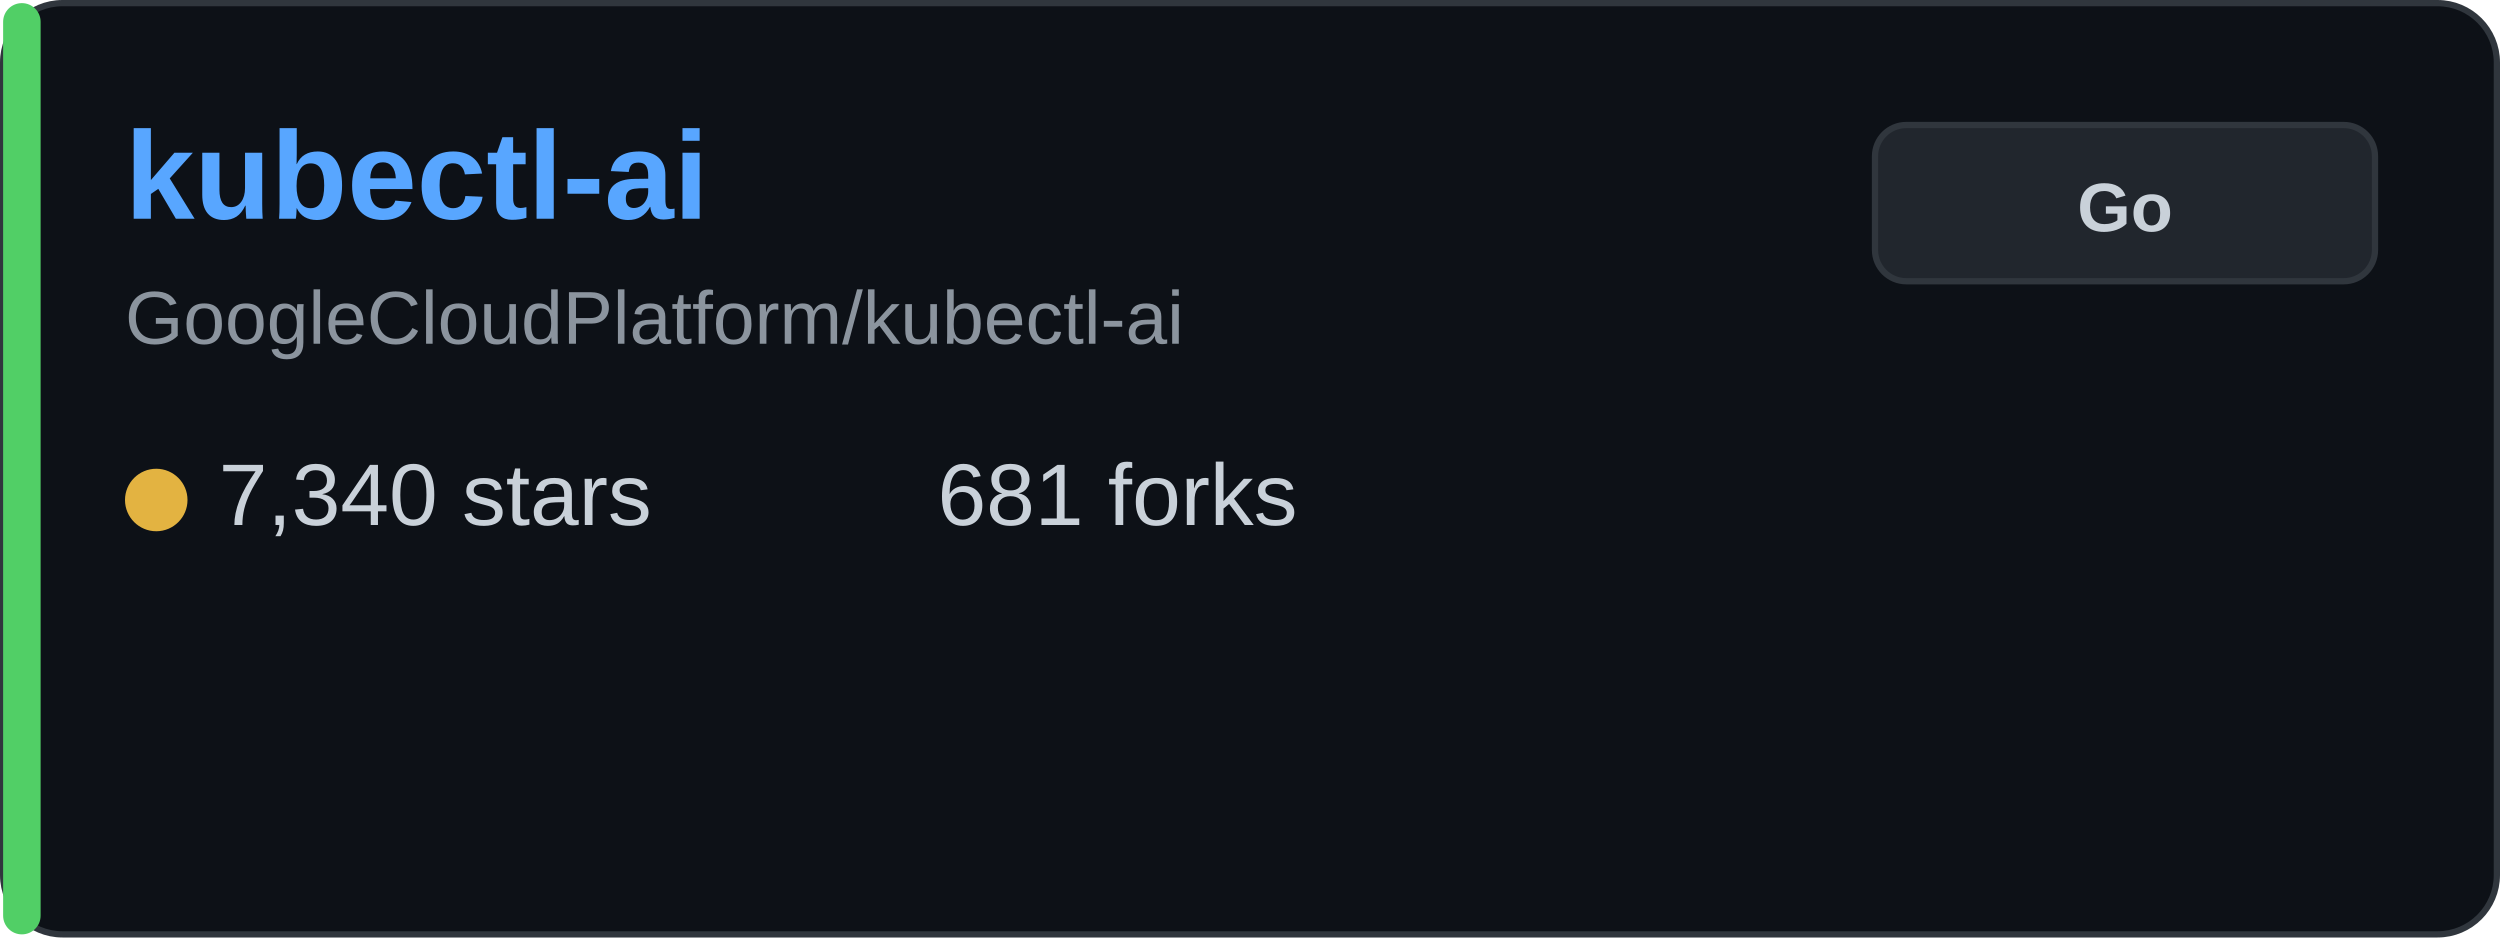
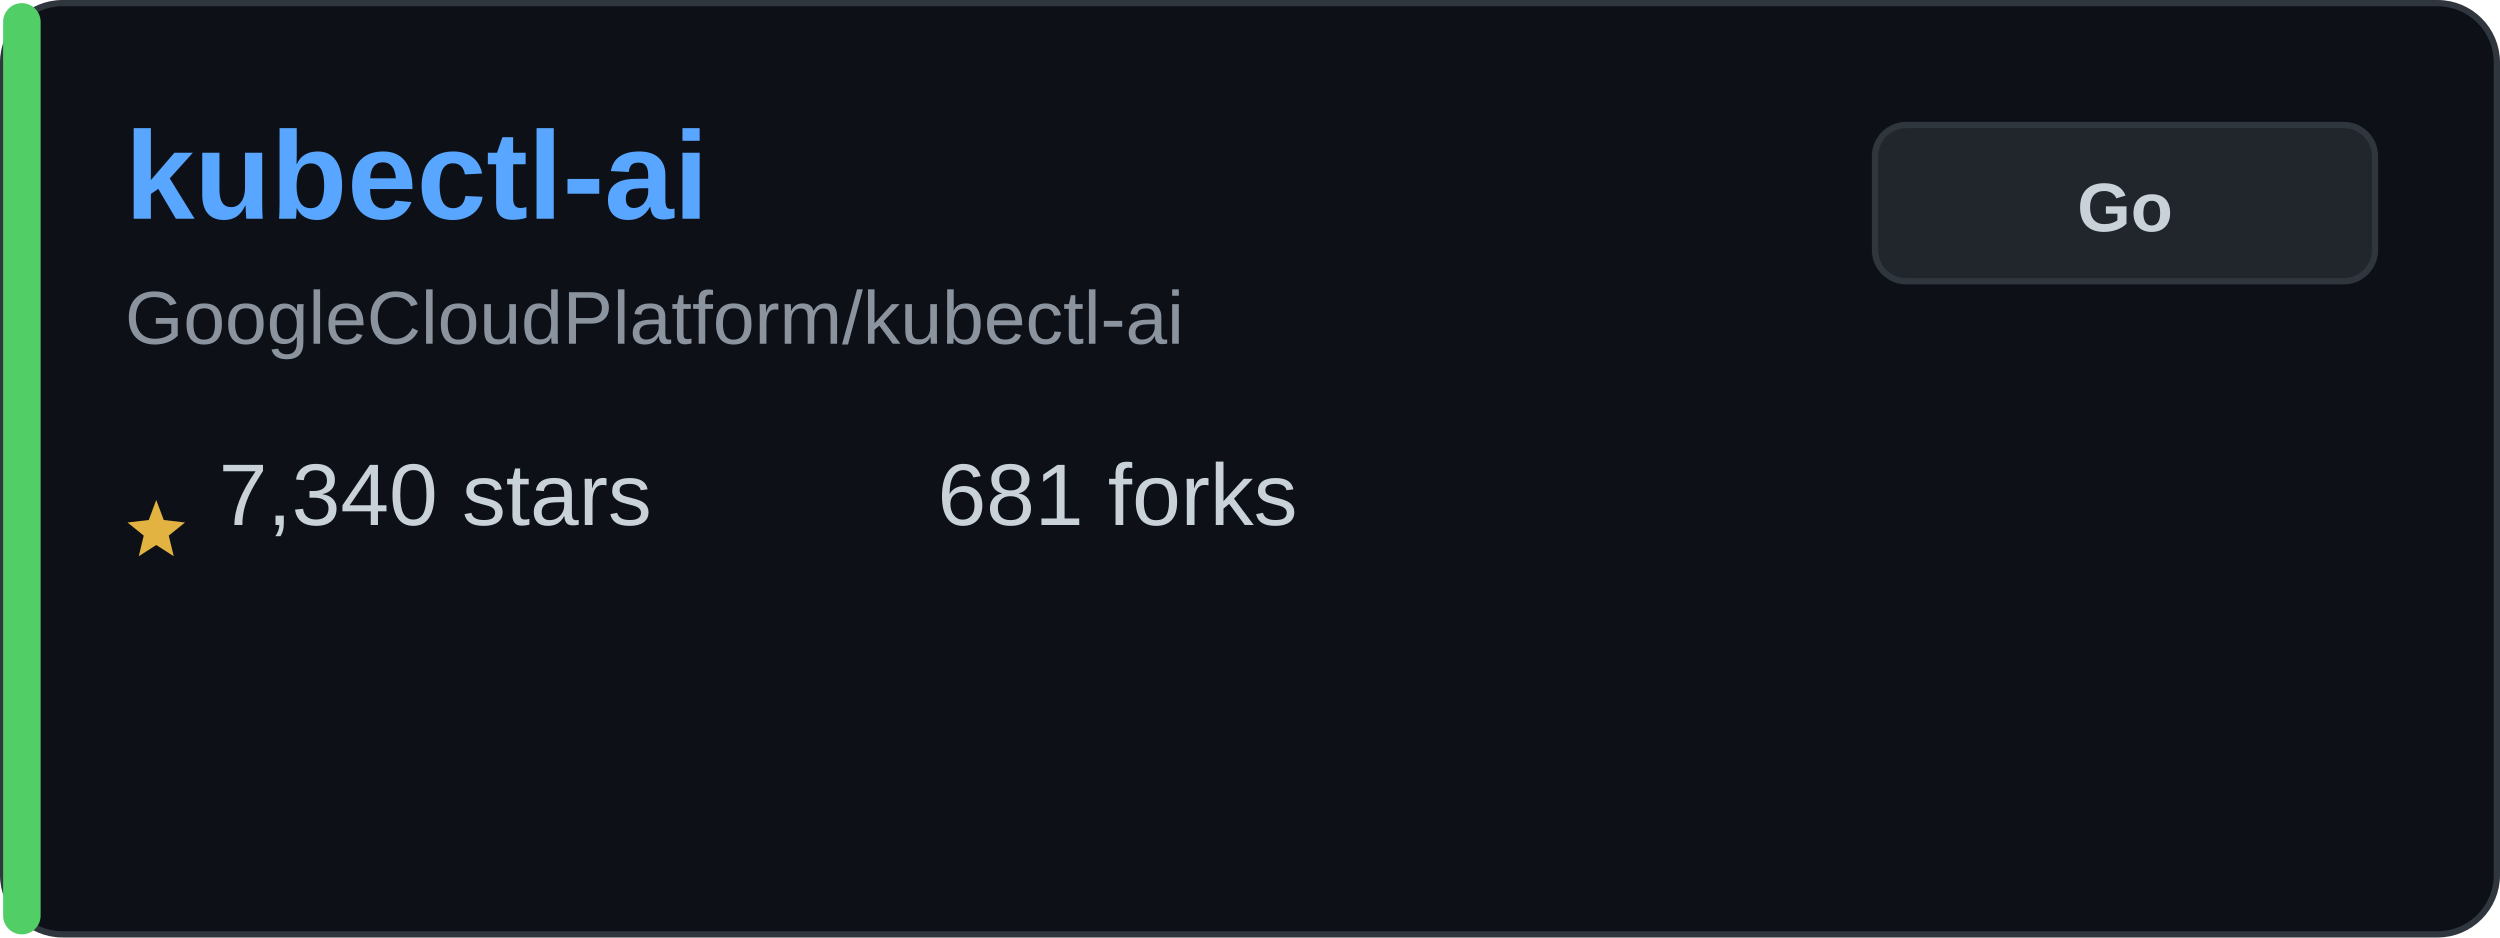
<svg xmlns="http://www.w3.org/2000/svg" width="400" height="150" viewBox="0 0 400 150" fill="none">
  <rect x="0.5" y="0.5" width="399" height="149" rx="9.5" fill="#0d1117" stroke="#30363d" />
  <rect x="0.5" y="0.5" width="6" height="149" rx="3" fill="#51cf66" />
  <text x="20" y="35" font-family="Arial, sans-serif" font-size="20" font-weight="bold" fill="#58a6ff">kubectl-ai</text>
  <text x="20" y="55" font-family="Arial, sans-serif" font-size="12" fill="#8b949e">GoogleCloudPlatform/kubectl-ai</text>
  <g transform="translate(20, 80)">
-     <circle cx="5" cy="0" r="5" fill="#e3b341" />
+     <polygon points="5,0 6.2,3.2 9.6,3.6 7,5.7 7.8,9 5,7.2 2.2,9 3,5.7 0.4,3.6 3.8,3.2" fill="#e3b341" />
    <text x="15" y="4" font-family="Arial, sans-serif" font-size="14" fill="#c9d1d9">7,340 stars</text>
  </g>
  <g transform="translate(150, 80)">
    <text x="0" y="4" font-family="Arial, sans-serif" font-size="14" fill="#c9d1d9">681 forks</text>
  </g>
  <rect x="300" y="20" width="80" height="25" rx="5" fill="#21262d" stroke="#30363d" />
  <text x="340" y="37" font-family="Arial, sans-serif" font-size="11" font-weight="bold" fill="#c9d1d9" text-anchor="middle">Go</text>
</svg>
